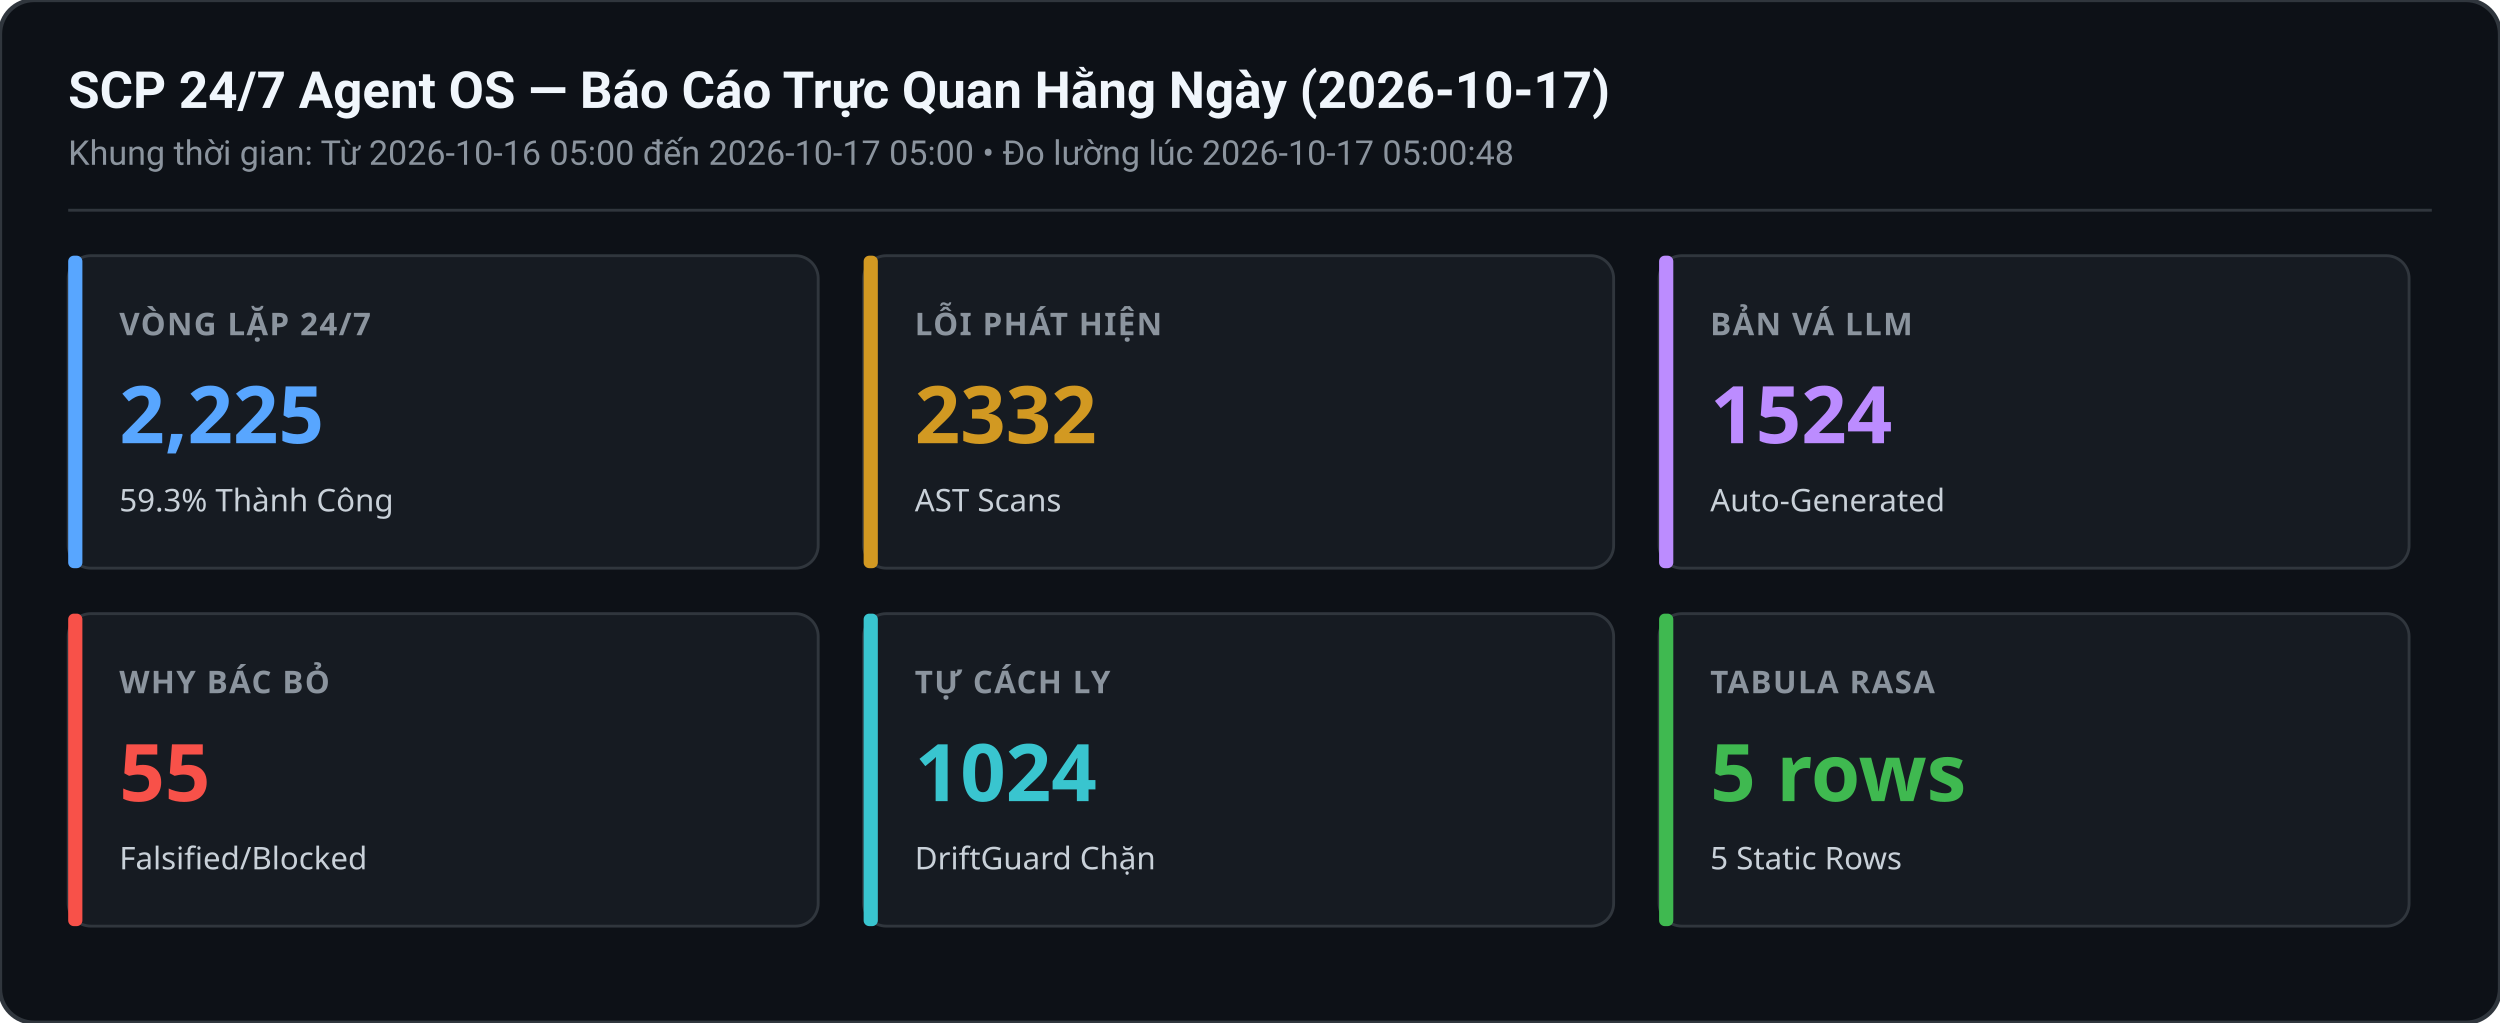
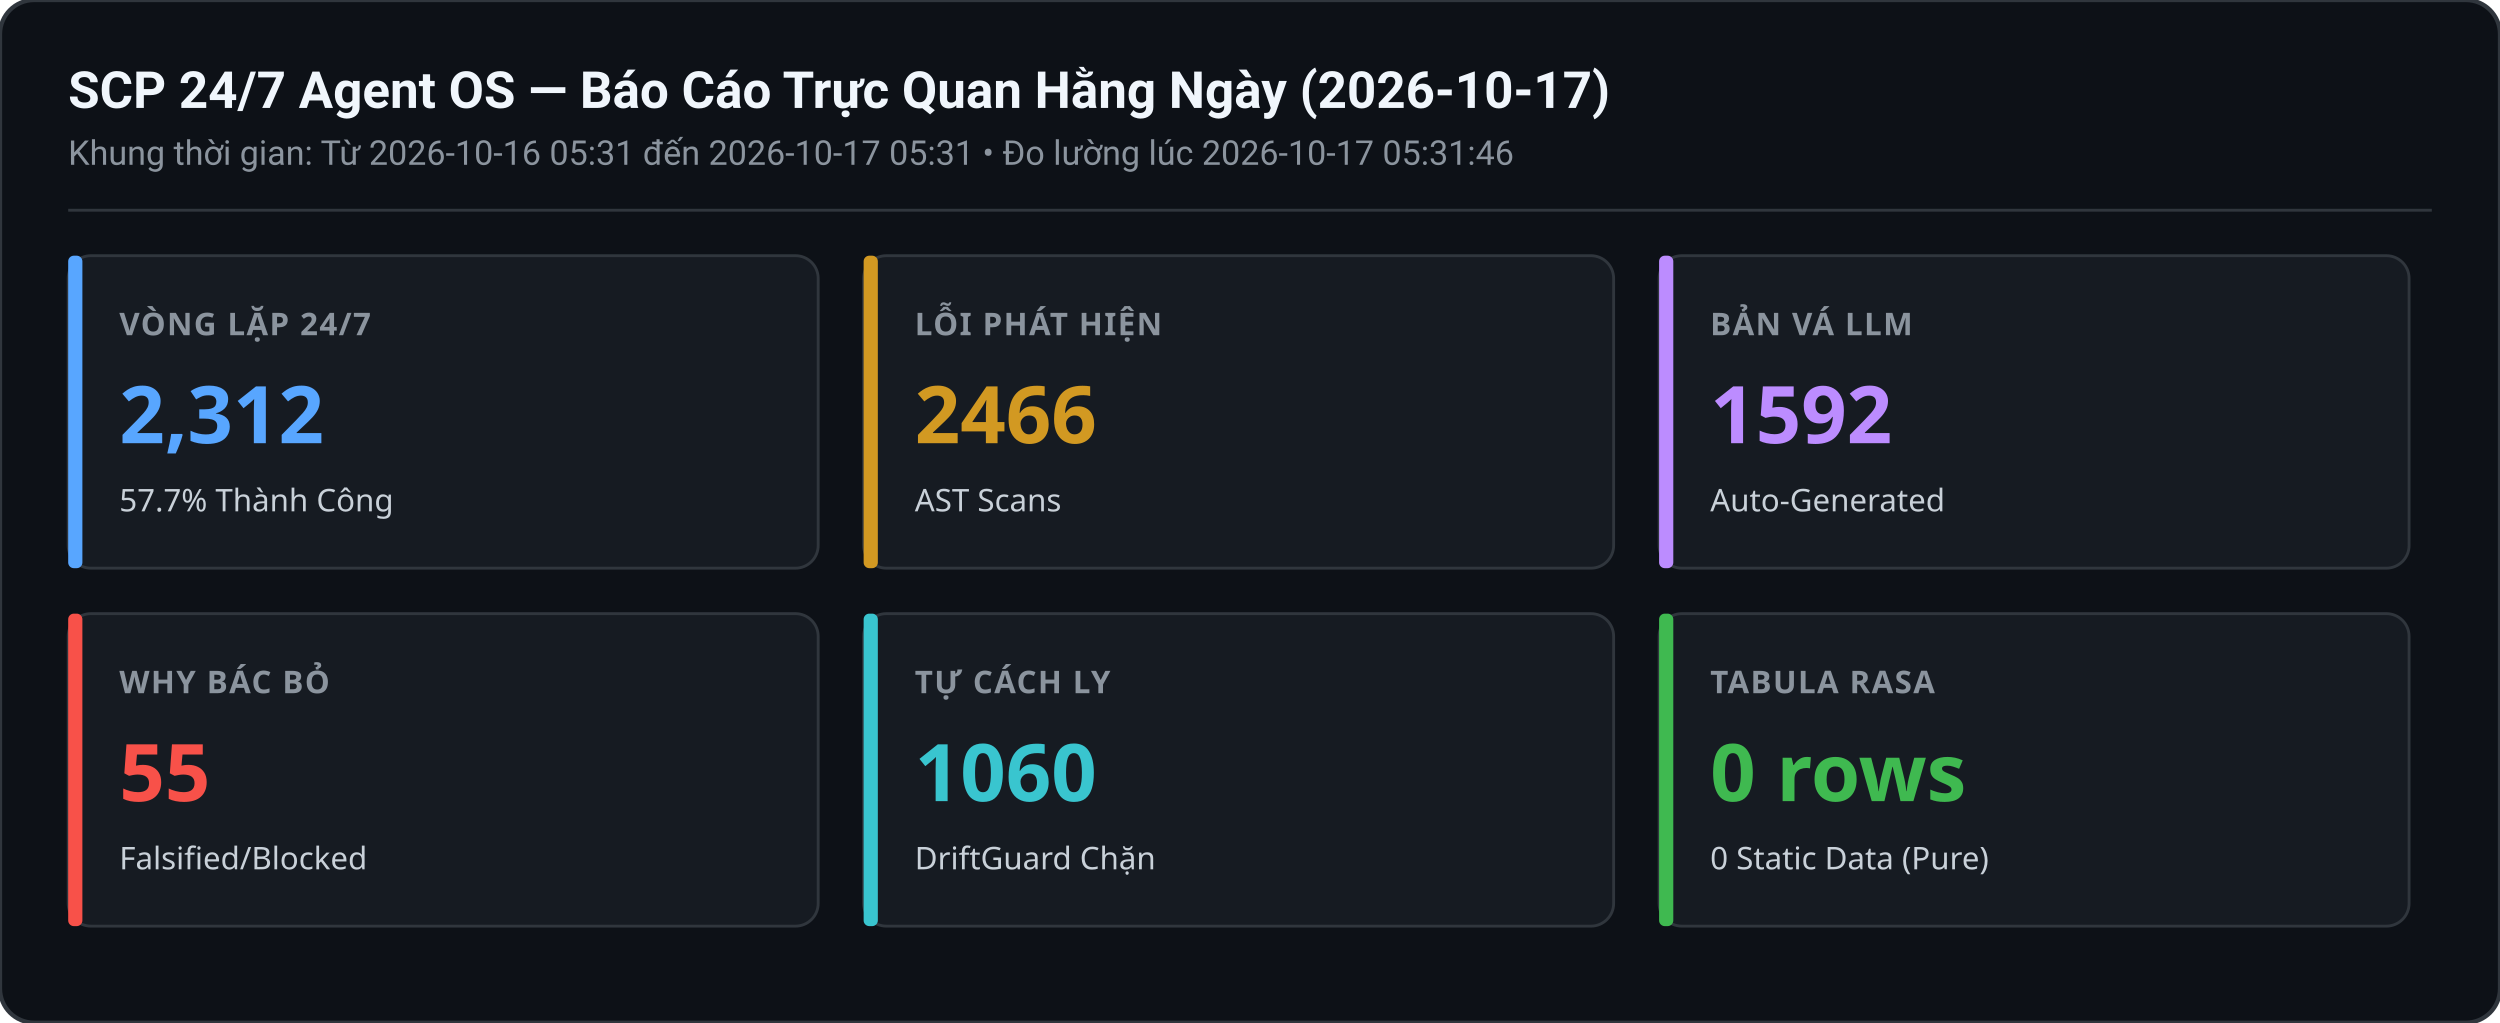
<svg xmlns="http://www.w3.org/2000/svg" width="880" height="360" viewBox="0 0 880 360">
  <rect width="880" height="360" rx="12" fill="#0d1117" stroke="#30363d" stroke-width="1.5" />
  <text x="24" y="38" font-family="-apple-system,BlinkMacSystemFont,Segoe UI,Roboto,sans-serif" font-size="18" font-weight="600" fill="#f0f6fc">SCP 24/7 Agent OS — Báo Cáo Trực Quan Hằng Ngày (2026-10-17)</text>
-   <text x="24" y="58" font-family="-apple-system,BlinkMacSystemFont,Segoe UI,Roboto,sans-serif" font-size="12" fill="#8b949e">Khung thời gian: Từ 2026-10-16 05:00 đến 2026-10-17 05:00 • Đo lường lúc 2026-10-17 05:00:48</text>
+   <text x="24" y="58" font-family="-apple-system,BlinkMacSystemFont,Segoe UI,Roboto,sans-serif" font-size="12" fill="#8b949e">Khung thời gian: Từ 2026-10-16 05:31 đến 2026-10-17 05:31 • Đo lường lúc 2026-10-17 05:31:46</text>
  <line x1="24" y1="74" x2="856" y2="74" stroke="#30363d" stroke-width="1" />
  <g transform="translate(24,90)">
    <rect width="264" height="110" rx="8" fill="#161b22" stroke="#30363d" stroke-width="1" />
    <rect x="0" y="0" width="5" height="110" rx="2" fill="#58a6ff" />
    <text x="18" y="28" font-family="sans-serif" font-size="11" font-weight="600" fill="#8b949e" letter-spacing="0.5">VÒNG LẶP 24/7</text>
-     <text x="18" y="66" font-family="sans-serif" font-size="28" font-weight="700" fill="#58a6ff">2,225</text>
-     <text x="18" y="90" font-family="sans-serif" font-size="11" fill="#c9d1d9">59.3% Thành Công</text>
+     <text x="18" y="66" font-family="sans-serif" font-size="28" font-weight="700" fill="#58a6ff">2,312</text>
+     <text x="18" y="90" font-family="sans-serif" font-size="11" fill="#c9d1d9">57.7% Thành Công</text>
  </g>
  <g transform="translate(304,90)">
    <rect width="264" height="110" rx="8" fill="#161b22" stroke="#30363d" stroke-width="1" />
    <rect x="0" y="0" width="5" height="110" rx="2" fill="#d29922" />
    <text x="18" y="28" font-family="sans-serif" font-size="11" font-weight="600" fill="#8b949e" letter-spacing="0.5">LỖI PHÁT HIỆN</text>
-     <text x="18" y="66" font-family="sans-serif" font-size="28" font-weight="700" fill="#d29922">2332</text>
+     <text x="18" y="66" font-family="sans-serif" font-size="28" font-weight="700" fill="#d29922">2466</text>
    <text x="18" y="90" font-family="sans-serif" font-size="11" fill="#c9d1d9">AST Scans</text>
  </g>
  <g transform="translate(584,90)">
    <rect width="264" height="110" rx="8" fill="#161b22" stroke="#30363d" stroke-width="1" />
    <rect x="0" y="0" width="5" height="110" rx="2" fill="#bc8cff" />
    <text x="18" y="28" font-family="sans-serif" font-size="11" font-weight="600" fill="#8b949e" letter-spacing="0.5">BẢN VÁ LLM</text>
-     <text x="18" y="66" font-family="sans-serif" font-size="28" font-weight="700" fill="#bc8cff">1524</text>
+     <text x="18" y="66" font-family="sans-serif" font-size="28" font-weight="700" fill="#bc8cff">1592</text>
    <text x="18" y="90" font-family="sans-serif" font-size="11" fill="#c9d1d9">Auto-Generated</text>
  </g>
  <g transform="translate(24,216)">
    <rect width="264" height="110" rx="8" fill="#161b22" stroke="#30363d" stroke-width="1" />
    <rect x="0" y="0" width="5" height="110" rx="2" fill="#f85149" />
    <text x="18" y="28" font-family="sans-serif" font-size="11" font-weight="600" fill="#8b949e" letter-spacing="0.5">WHY BÁC BỎ</text>
    <text x="18" y="66" font-family="sans-serif" font-size="28" font-weight="700" fill="#f85149">55</text>
    <text x="18" y="90" font-family="sans-serif" font-size="11" fill="#c9d1d9">Falsified/Blocked</text>
  </g>
  <g transform="translate(304,216)">
    <rect width="264" height="110" rx="8" fill="#161b22" stroke="#30363d" stroke-width="1" />
    <rect x="0" y="0" width="5" height="110" rx="2" fill="#39c5cf" />
    <text x="18" y="28" font-family="sans-serif" font-size="11" font-weight="600" fill="#8b949e" letter-spacing="0.5">TỰ CÁCH LY</text>
-     <text x="18" y="66" font-family="sans-serif" font-size="28" font-weight="700" fill="#39c5cf">1024</text>
+     <text x="18" y="66" font-family="sans-serif" font-size="28" font-weight="700" fill="#39c5cf">1060</text>
    <text x="18" y="90" font-family="sans-serif" font-size="11" fill="#c9d1d9">DriftGuard Chặn</text>
  </g>
  <g transform="translate(584,216)">
    <rect width="264" height="110" rx="8" fill="#161b22" stroke="#30363d" stroke-width="1" />
    <rect x="0" y="0" width="5" height="110" rx="2" fill="#3fb950" />
    <text x="18" y="28" font-family="sans-serif" font-size="11" font-weight="600" fill="#8b949e" letter-spacing="0.5">TABULA RASA</text>
-     <text x="18" y="66" font-family="sans-serif" font-size="28" font-weight="700" fill="#3fb950">5 rows</text>
-     <text x="18" y="90" font-family="sans-serif" font-size="11" fill="#c9d1d9">5 Static Rows</text>
+     <text x="18" y="66" font-family="sans-serif" font-size="28" font-weight="700" fill="#3fb950">0 rows</text>
+     <text x="18" y="90" font-family="sans-serif" font-size="11" fill="#c9d1d9">0 Static Data (Pure)</text>
  </g>
</svg>
